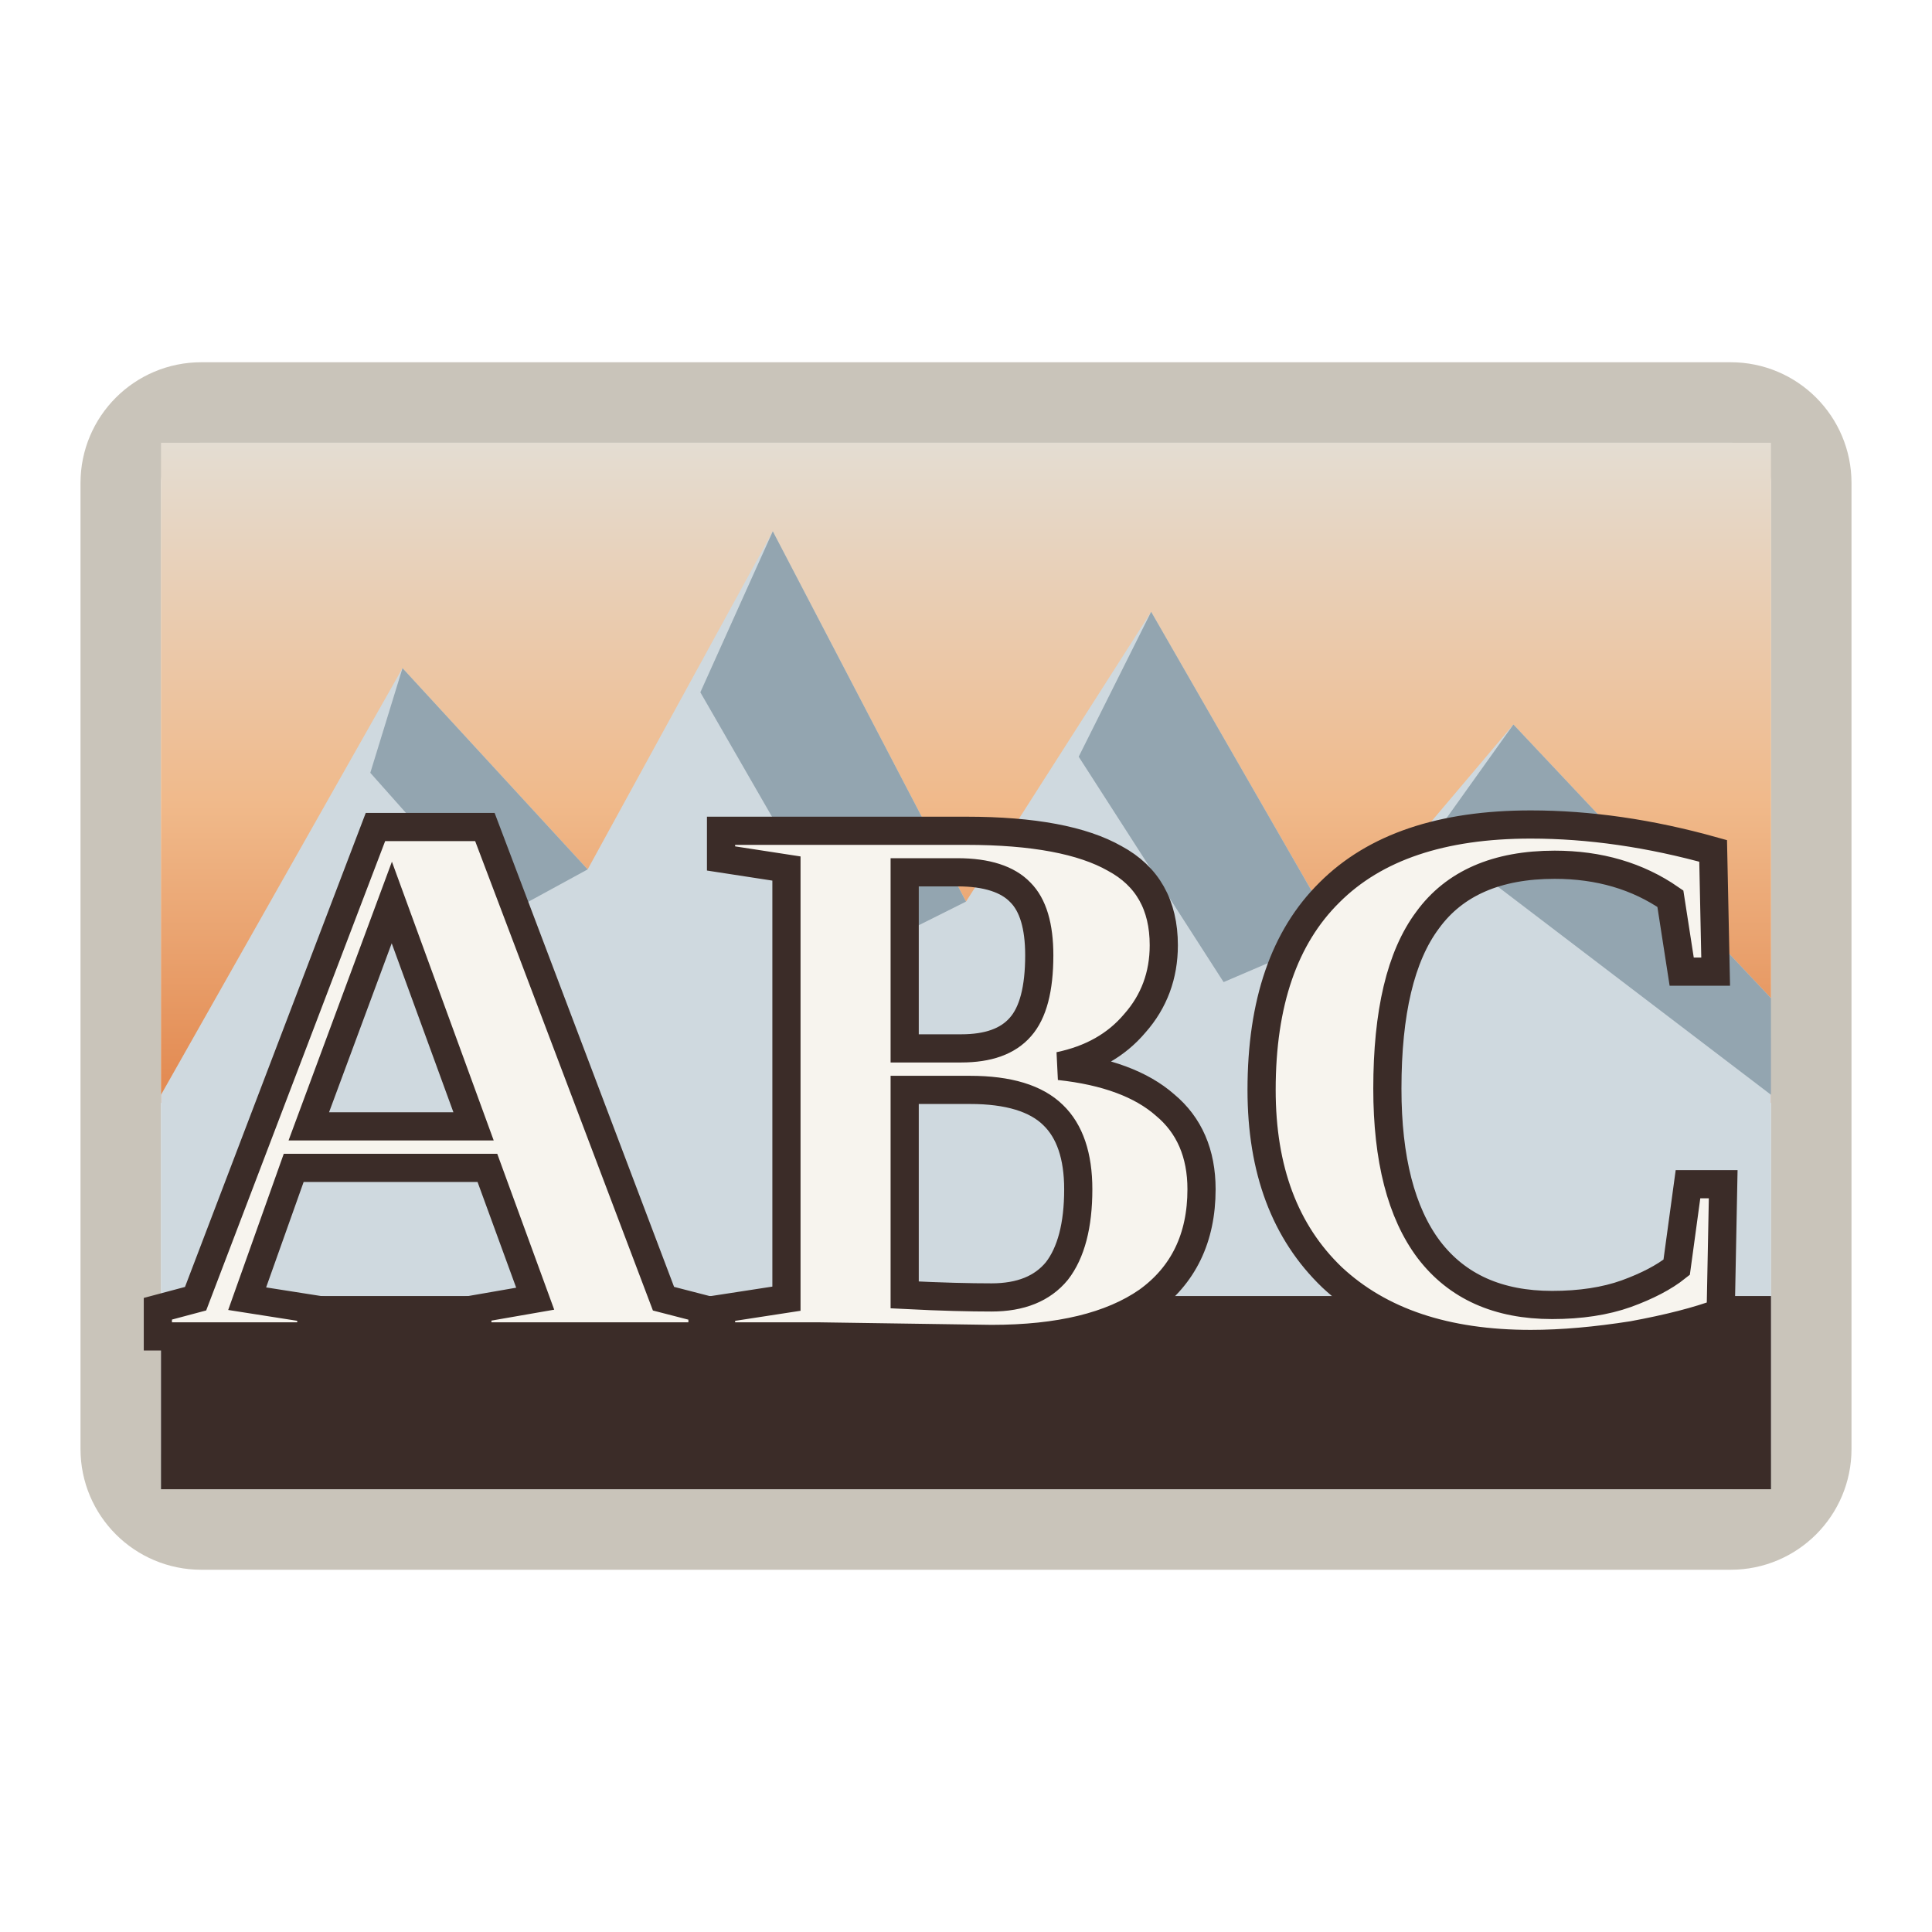
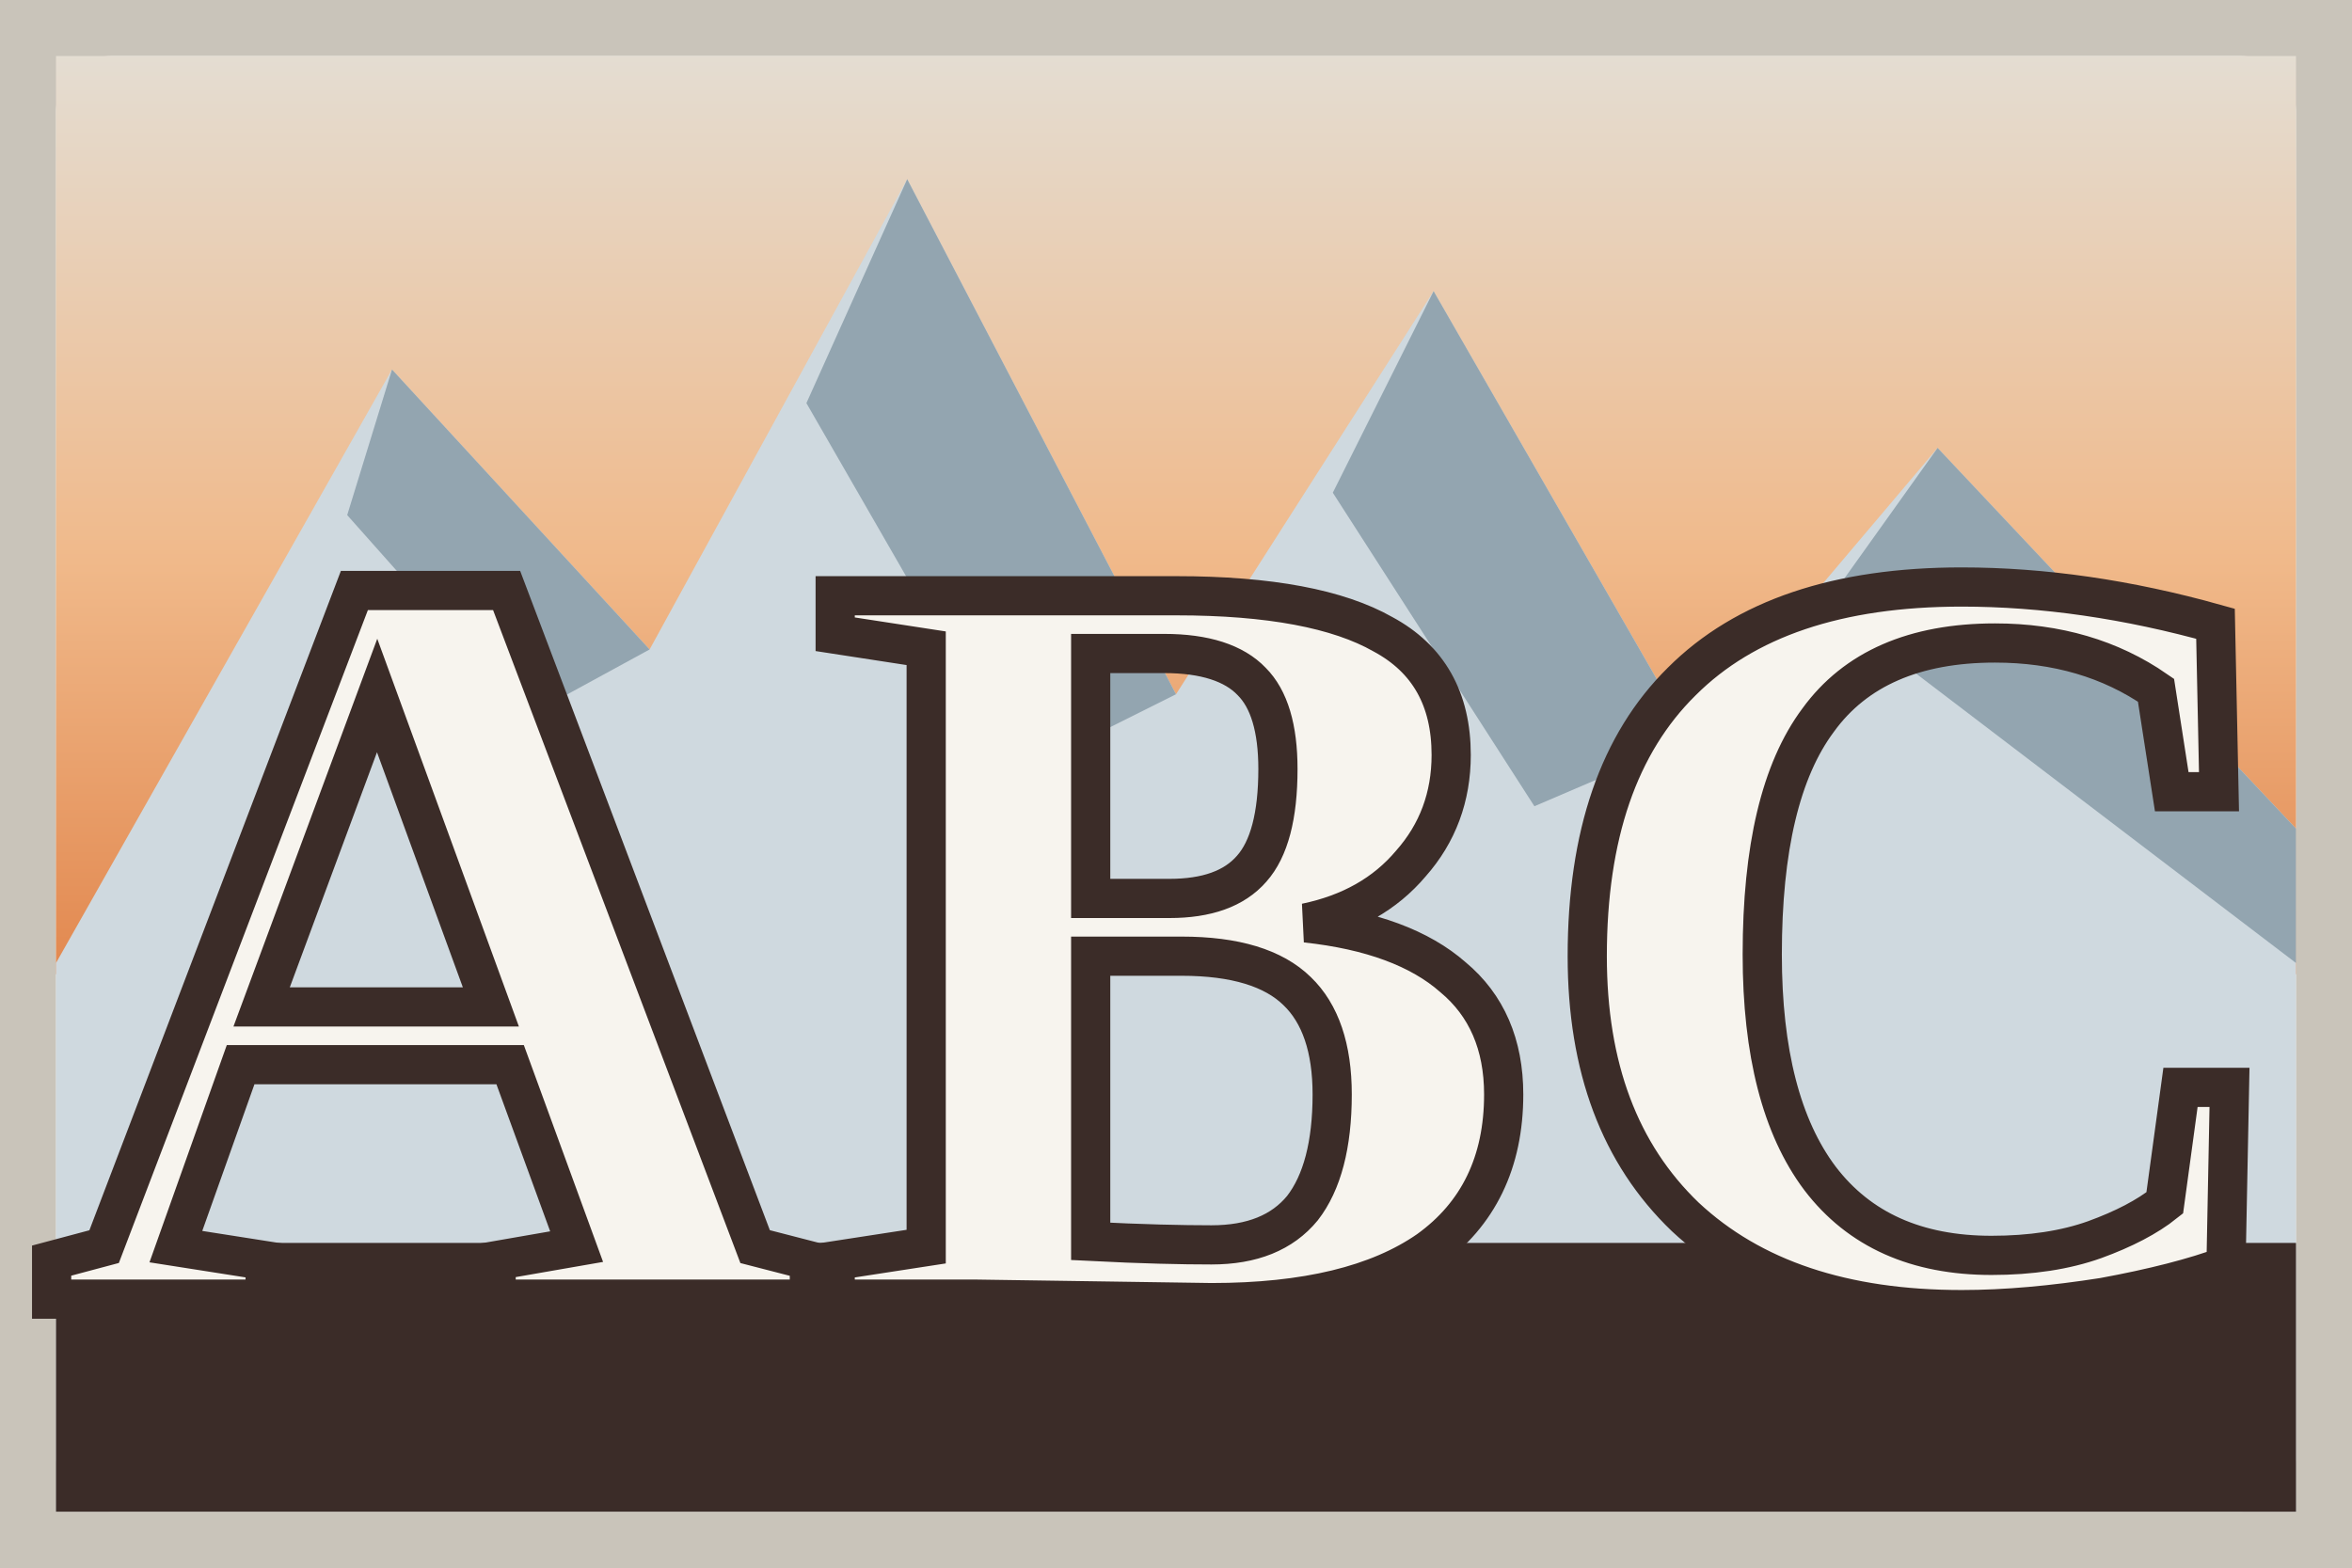
- <svg xmlns="http://www.w3.org/2000/svg" viewBox="0 0 24 24" width="24" height="24">
+ <svg xmlns="http://www.w3.org/2000/svg" viewBox="1.5 5 21 14" width="42" height="28">
  <rect x="1.5" y="5" width="21" height="14" rx="1" fill="#f2efe9" stroke="#c9c4ba" stroke-width="1" />
  <clipPath id="tc">
    <rect x="2" y="5" width="20" height="14" />
  </clipPath>
  <g clip-path="url(#tc)">
    <defs>
      <linearGradient id="tcsky" x1="0" y1="0" x2="0" y2="1">
        <stop offset="0" stop-color="#e4ddd2" />
        <stop offset="0.55" stop-color="#f0b98a" />
        <stop offset="1" stop-color="#e2884f" />
      </linearGradient>
    </defs>
    <rect x="2" y="5.5" width="20" height="8.2" fill="url(#tcsky)" />
    <path d="M2 13.6 5 8.3 7.3 10.8 9.6 6.6 12 11.2 14.3 7.6 16.6 11.6 18.8 9 22 12.4 22 18.5 2 18.5Z" fill="#cfd9df" />
    <path d="M5 8.3 7.3 10.8 6.2 11.4 4.6 9.6Z" fill="#93a5b0" />
    <path d="M9.6 6.6 12 11.2 10.6 11.9 8.7 8.6Z" fill="#93a5b0" />
    <path d="M14.3 7.6 16.6 11.6 15.2 12.2 13.4 9.4Z" fill="#93a5b0" />
    <path d="M18.8 9 22 12.4 22 13.6 17.8 10.4Z" fill="#93a5b0" />
    <rect x="2" y="16.1" width="20" height="2.4" fill="#3b2c28" />
  </g>
  <text x="12" y="16.6" font-family="Georgia, 'Times New Roman', serif" font-size="9.6" font-weight="700" text-anchor="middle" fill="#f7f4ee" stroke="#3b2c28" stroke-width="0.35">ABC</text>
</svg>
